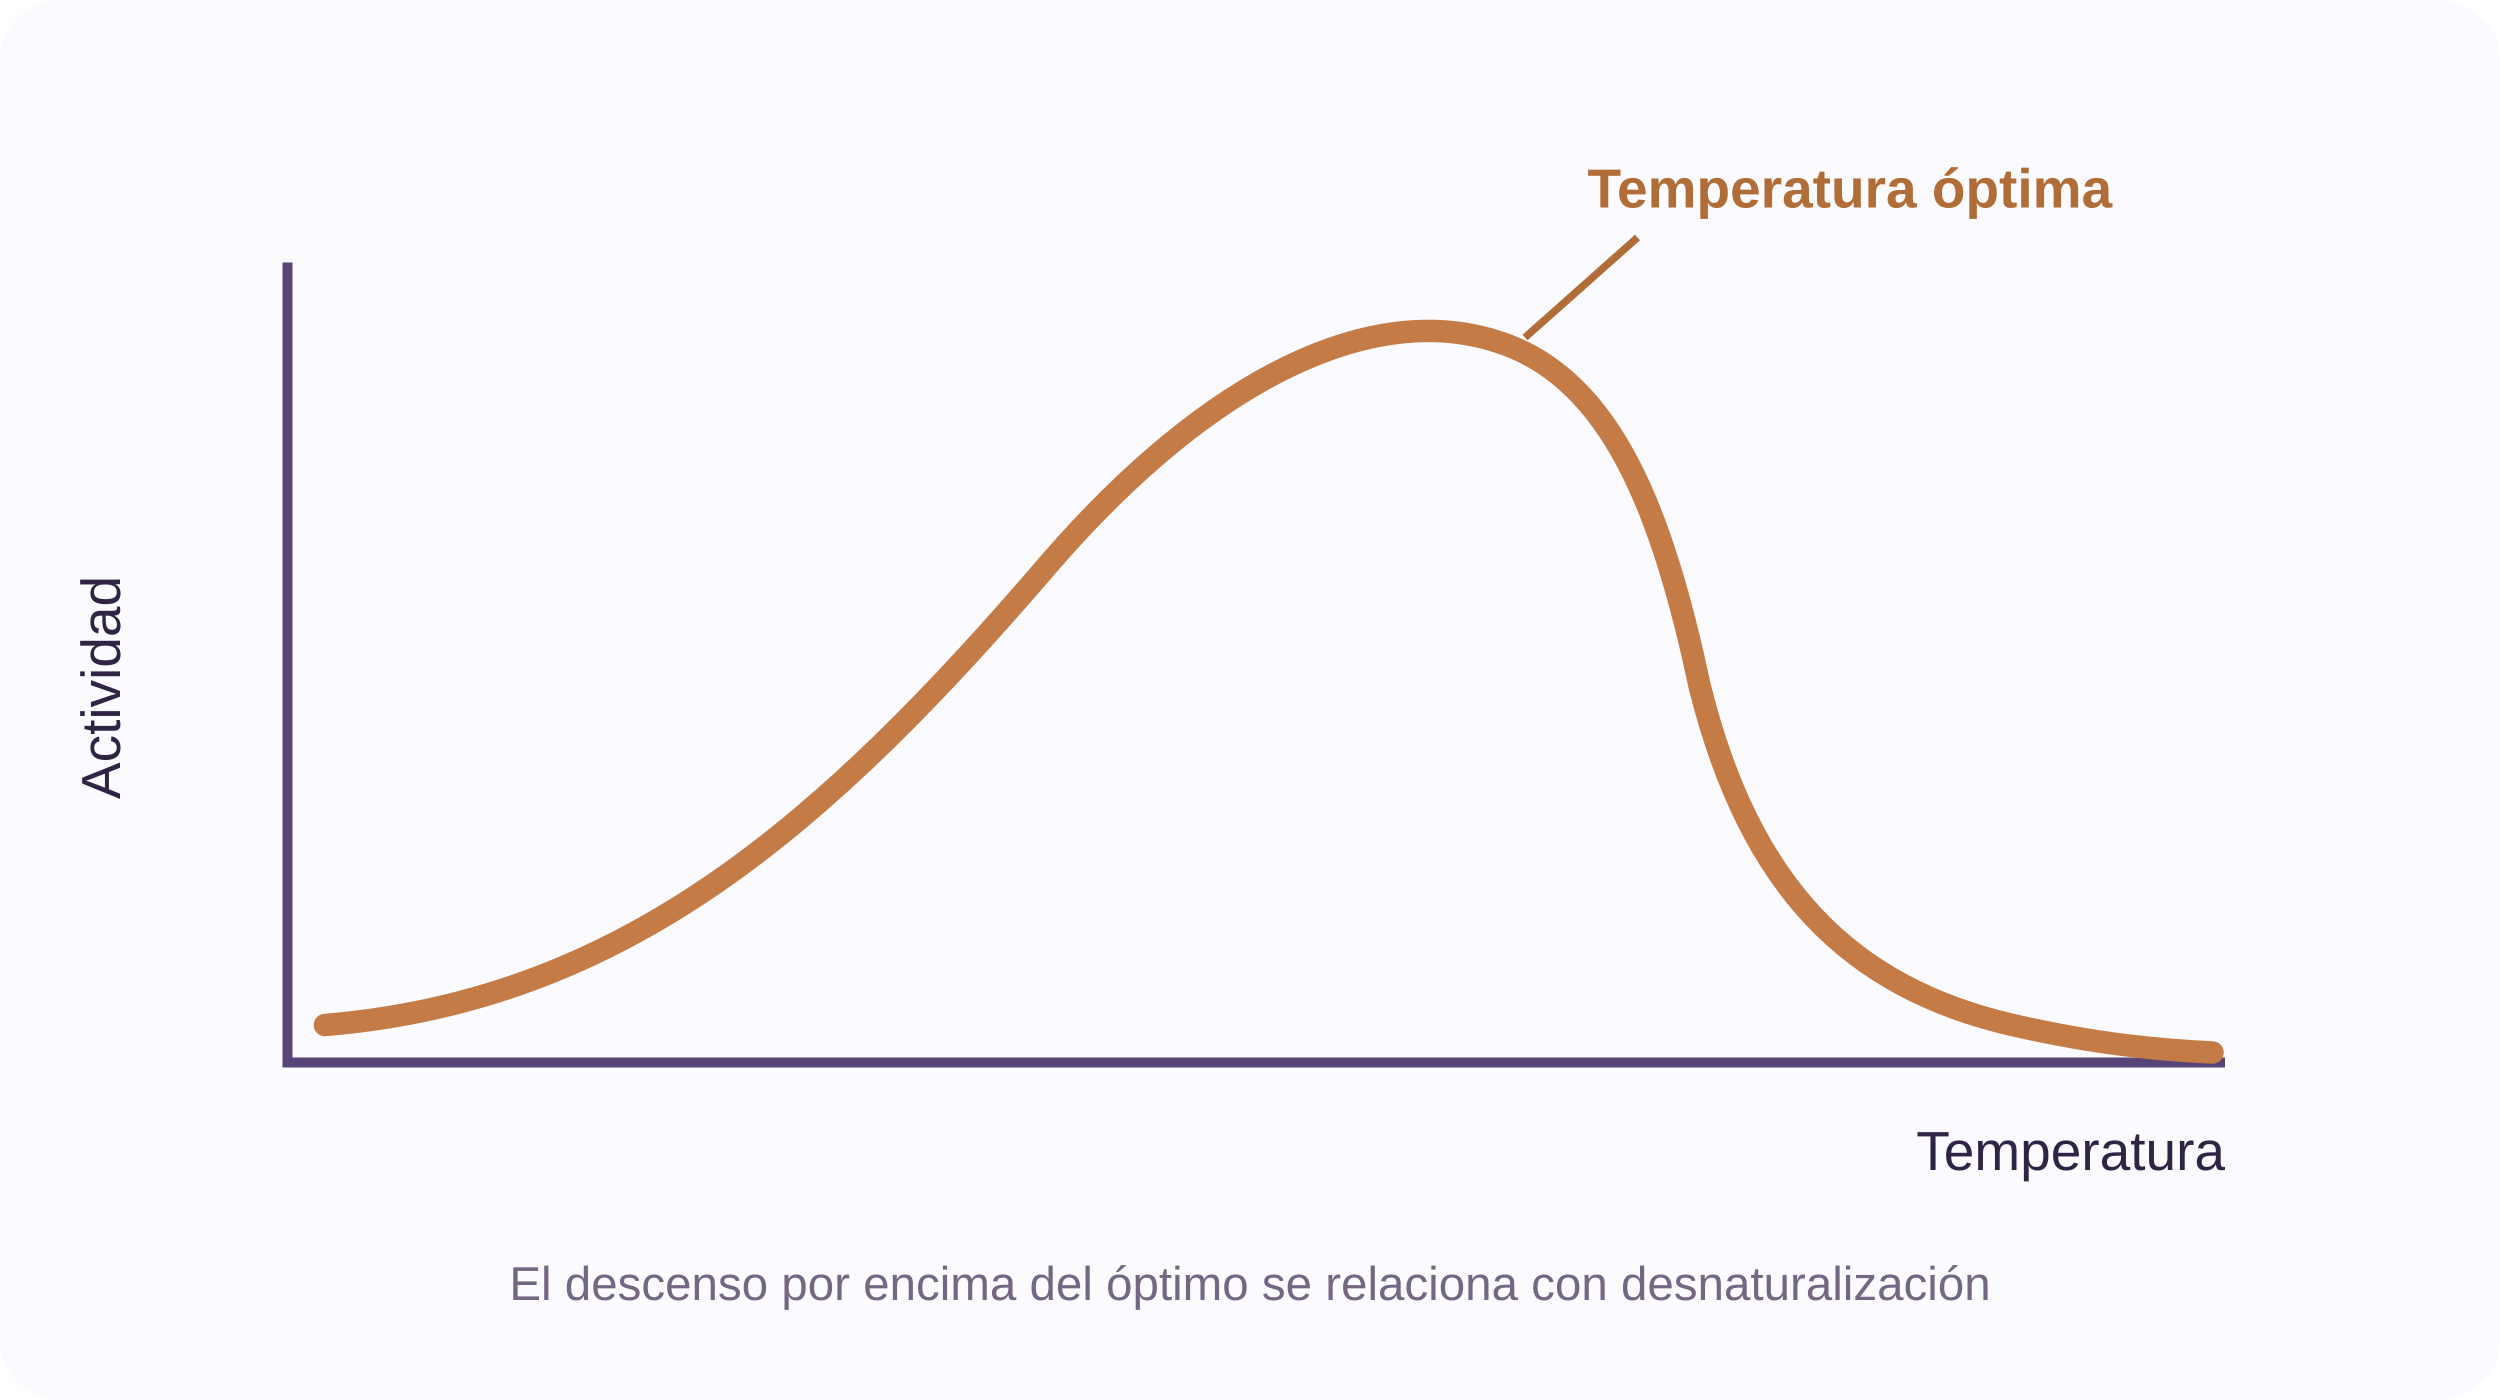
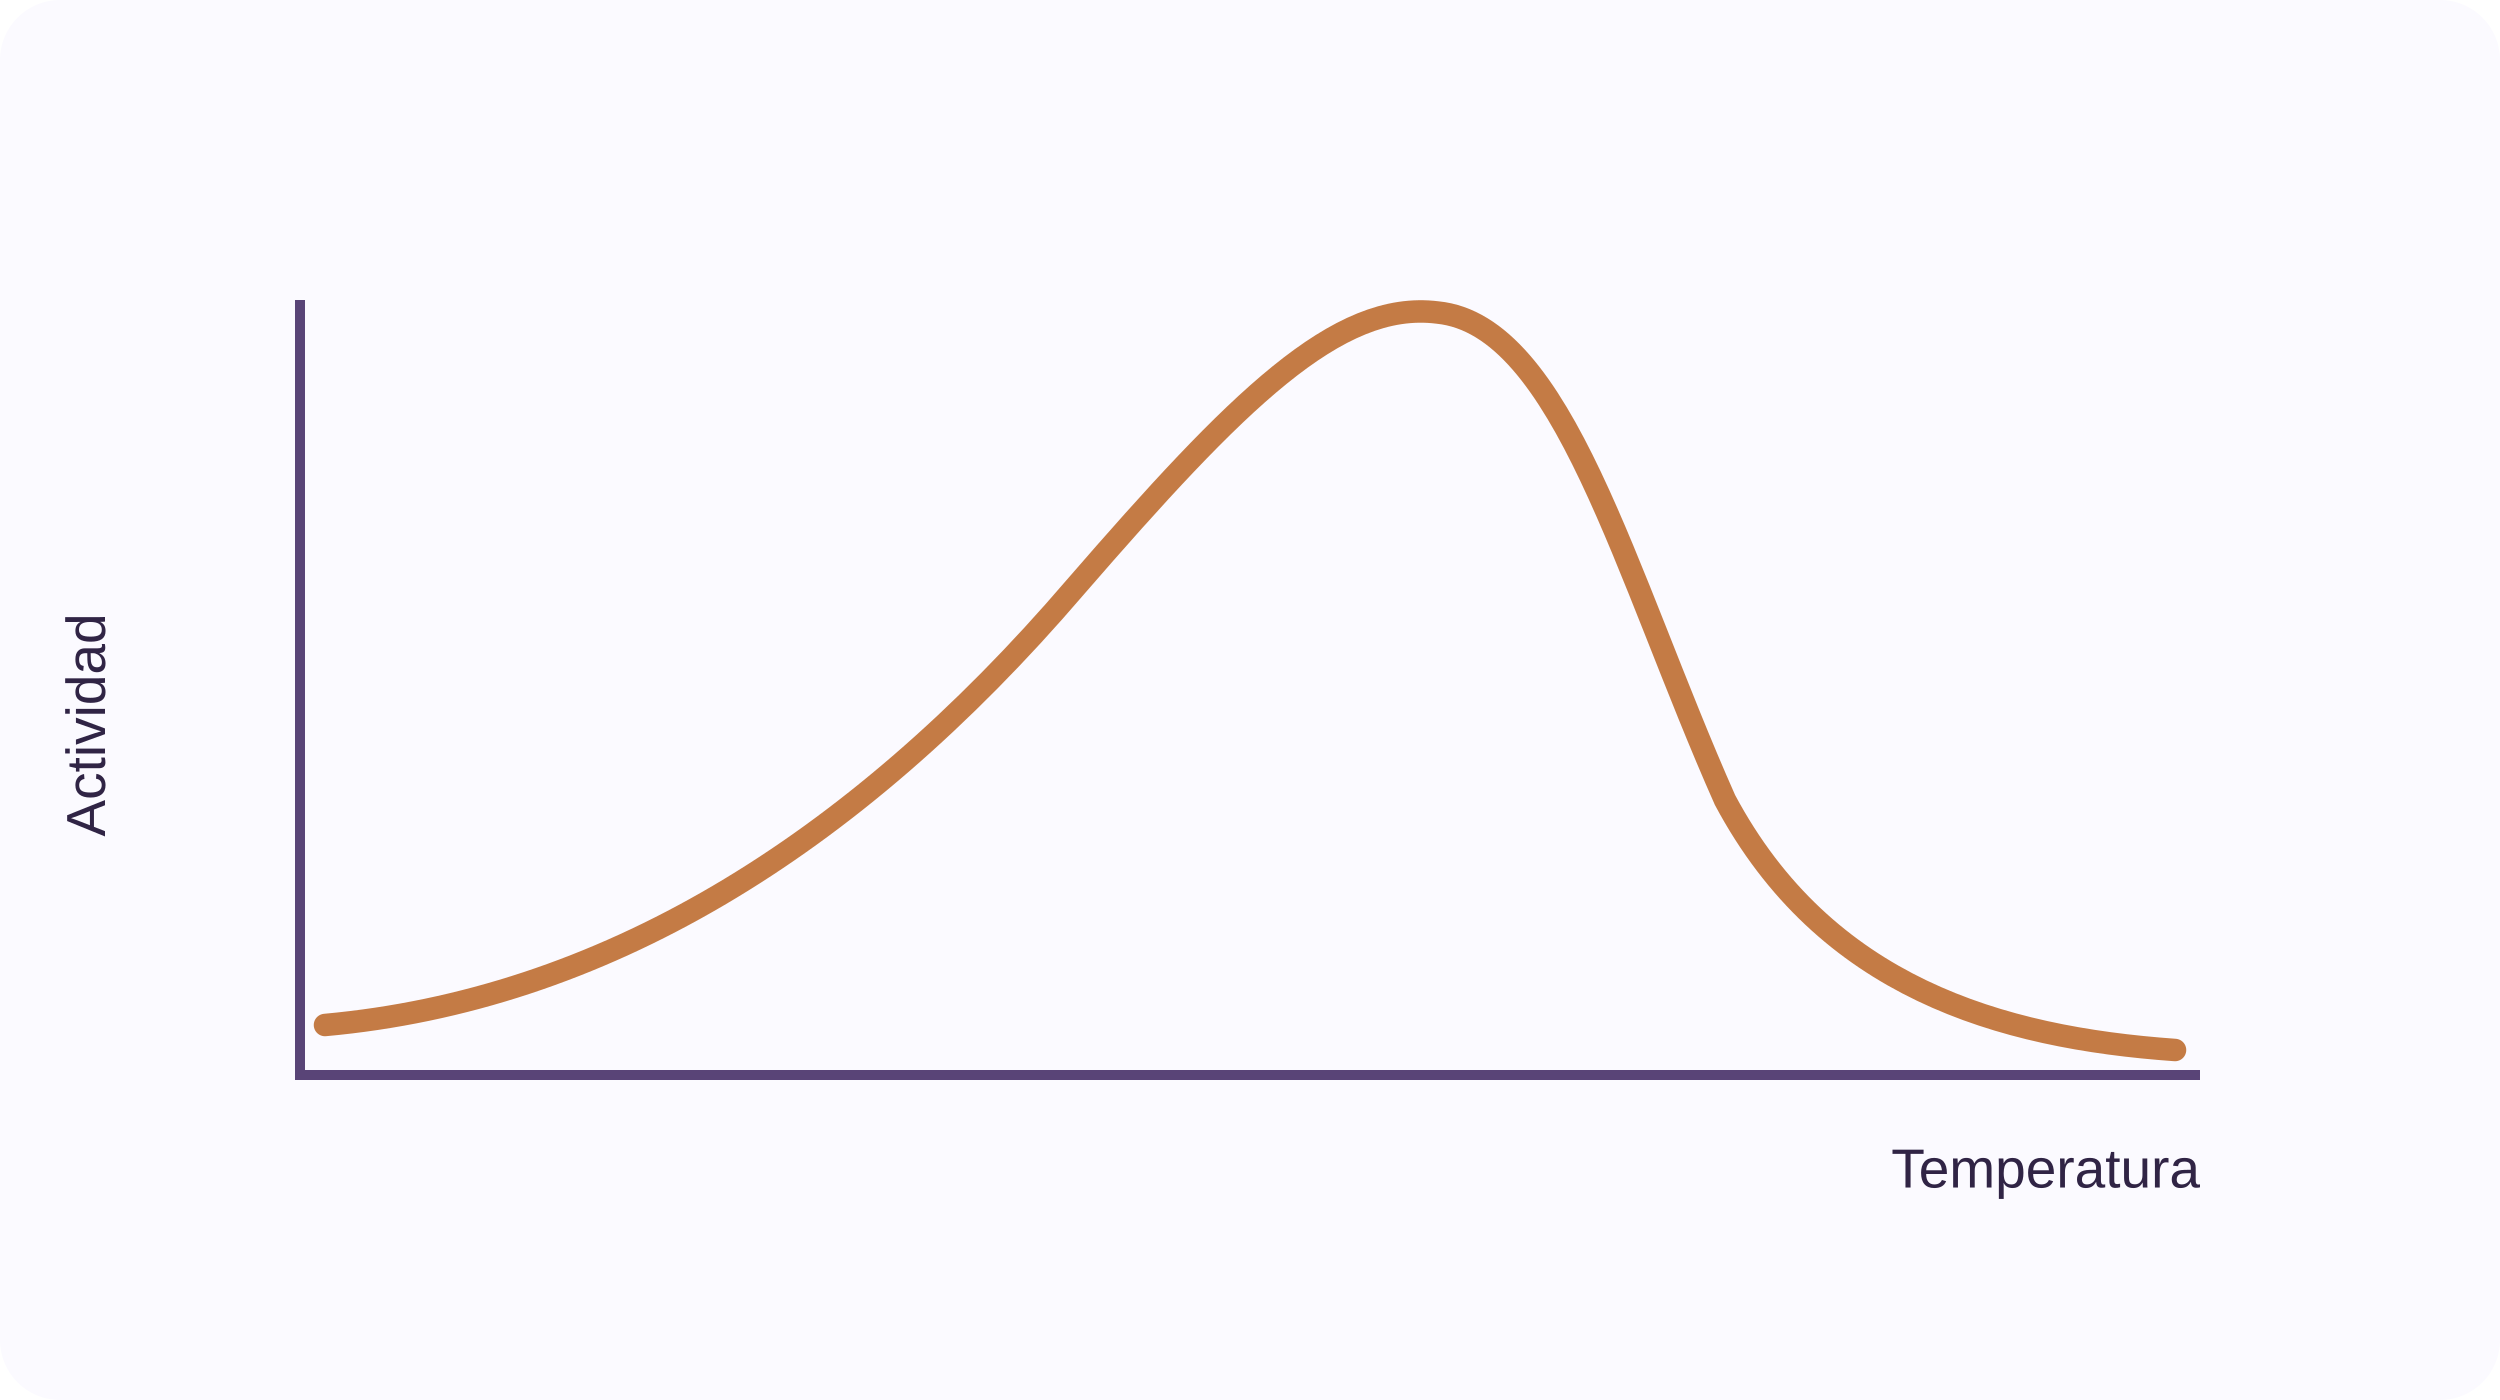
<svg xmlns="http://www.w3.org/2000/svg" viewBox="0 0 1000 560" role="img" aria-labelledby="t d">
  <rect width="1000" height="560" rx="24" fill="#fbfaff" />
  <g stroke="#594477" stroke-width="4" fill="none">
-     <path d="M115 105V425H890" />
+     <path d="M120 120V430H880" />
  </g>
+   <path d="M130 410C240 400 340 340 430 235C495 160 535 120 575 125C625 130 650 230 690 320C730 395 800 415 870 420" stroke="#c47b45" stroke-width="9" fill="none" stroke-linecap="round" />
  <g font-family="Arial" font-size="22" fill="#302445">
-     <text transform="translate(48 275) rotate(-90)" text-anchor="middle">Actividad</text>
-     <text x="890" y="468" text-anchor="end">Temperatura</text>
+     <text transform="translate(42 290) rotate(-90)" text-anchor="middle">Actividad</text>
+     <text x="880" y="475" text-anchor="end">Temperatura</text>
  </g>
-   <path d="M130 410 C250 400 330 330 420 225 C485 150 550 120 600 137 C645 152 665 205 680 275 C700 355 740 395 805 410 C840 418 865 420 885 421" stroke="#c47b45" stroke-width="9" fill="none" stroke-linecap="round" />
-   <text x="635" y="83" font-family="Arial" font-size="22" font-weight="700" fill="#b16d37">Temperatura óptima</text>
-   <path d="M655 95L610 135" stroke="#b16d37" stroke-width="3" fill="none" />
-   <text x="500" y="520" text-anchor="middle" font-family="Arial" font-size="19" fill="#746783">El descenso por encima del óptimo se relaciona con desnaturalización</text>
</svg>
